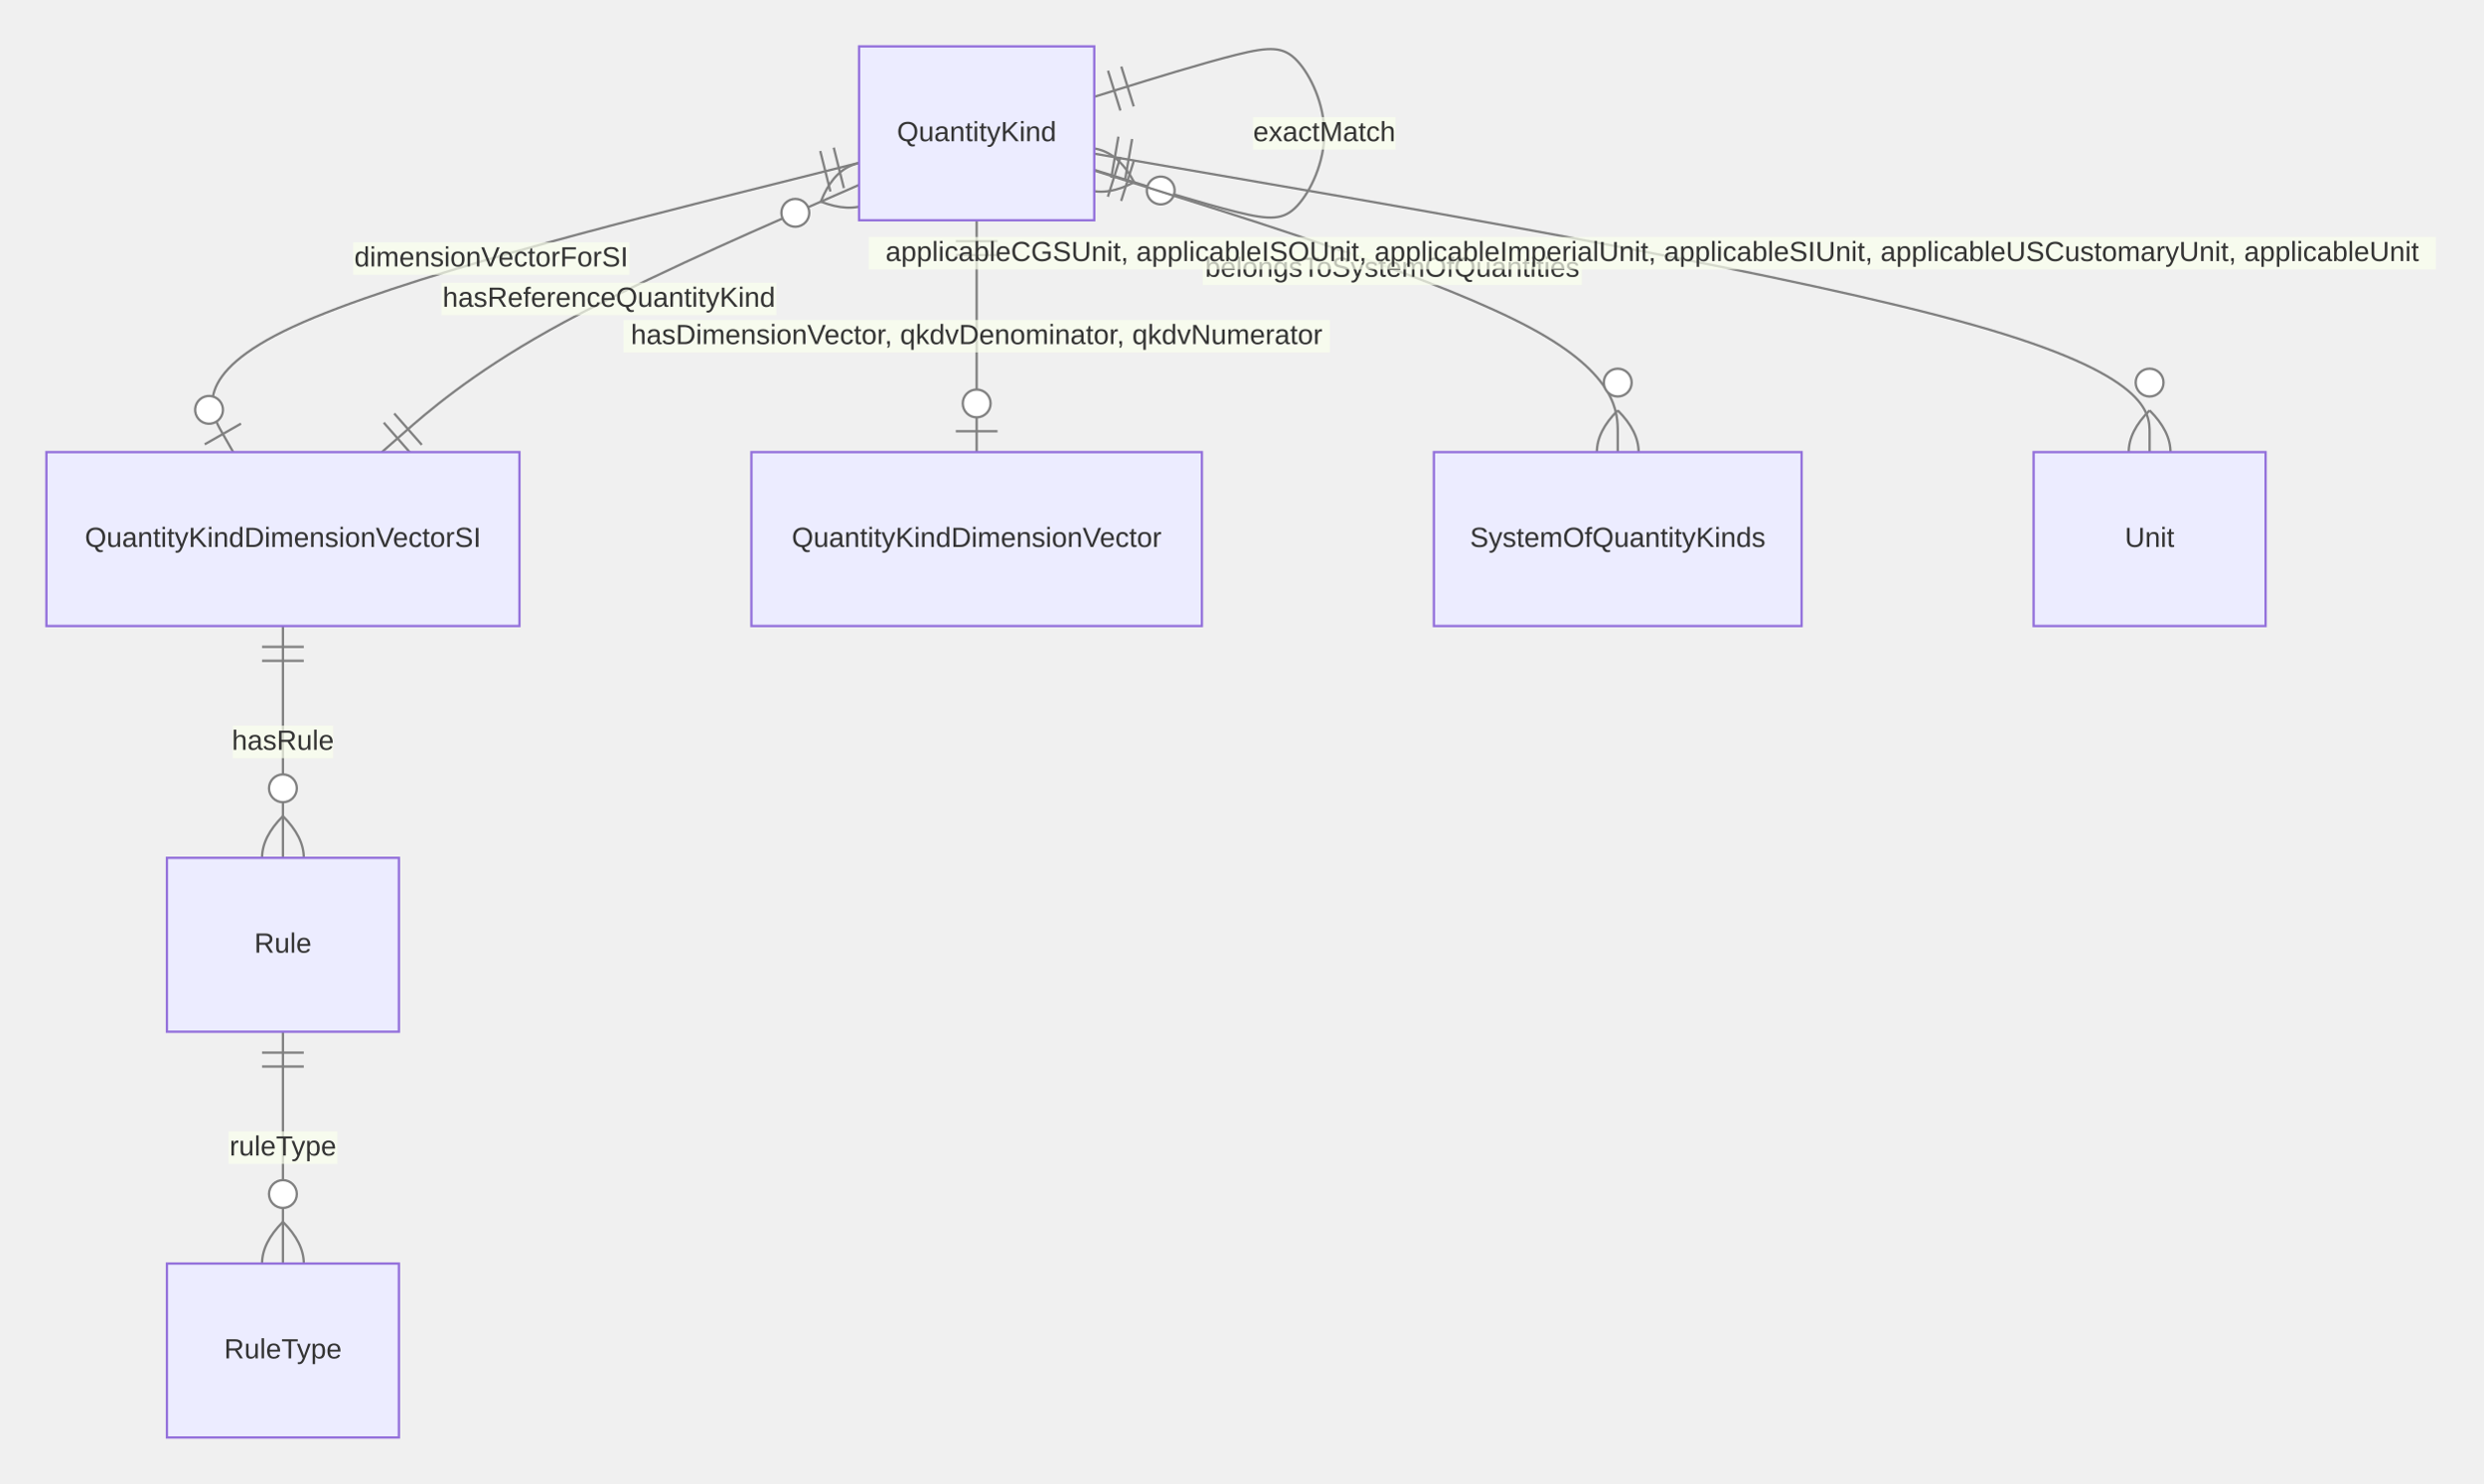
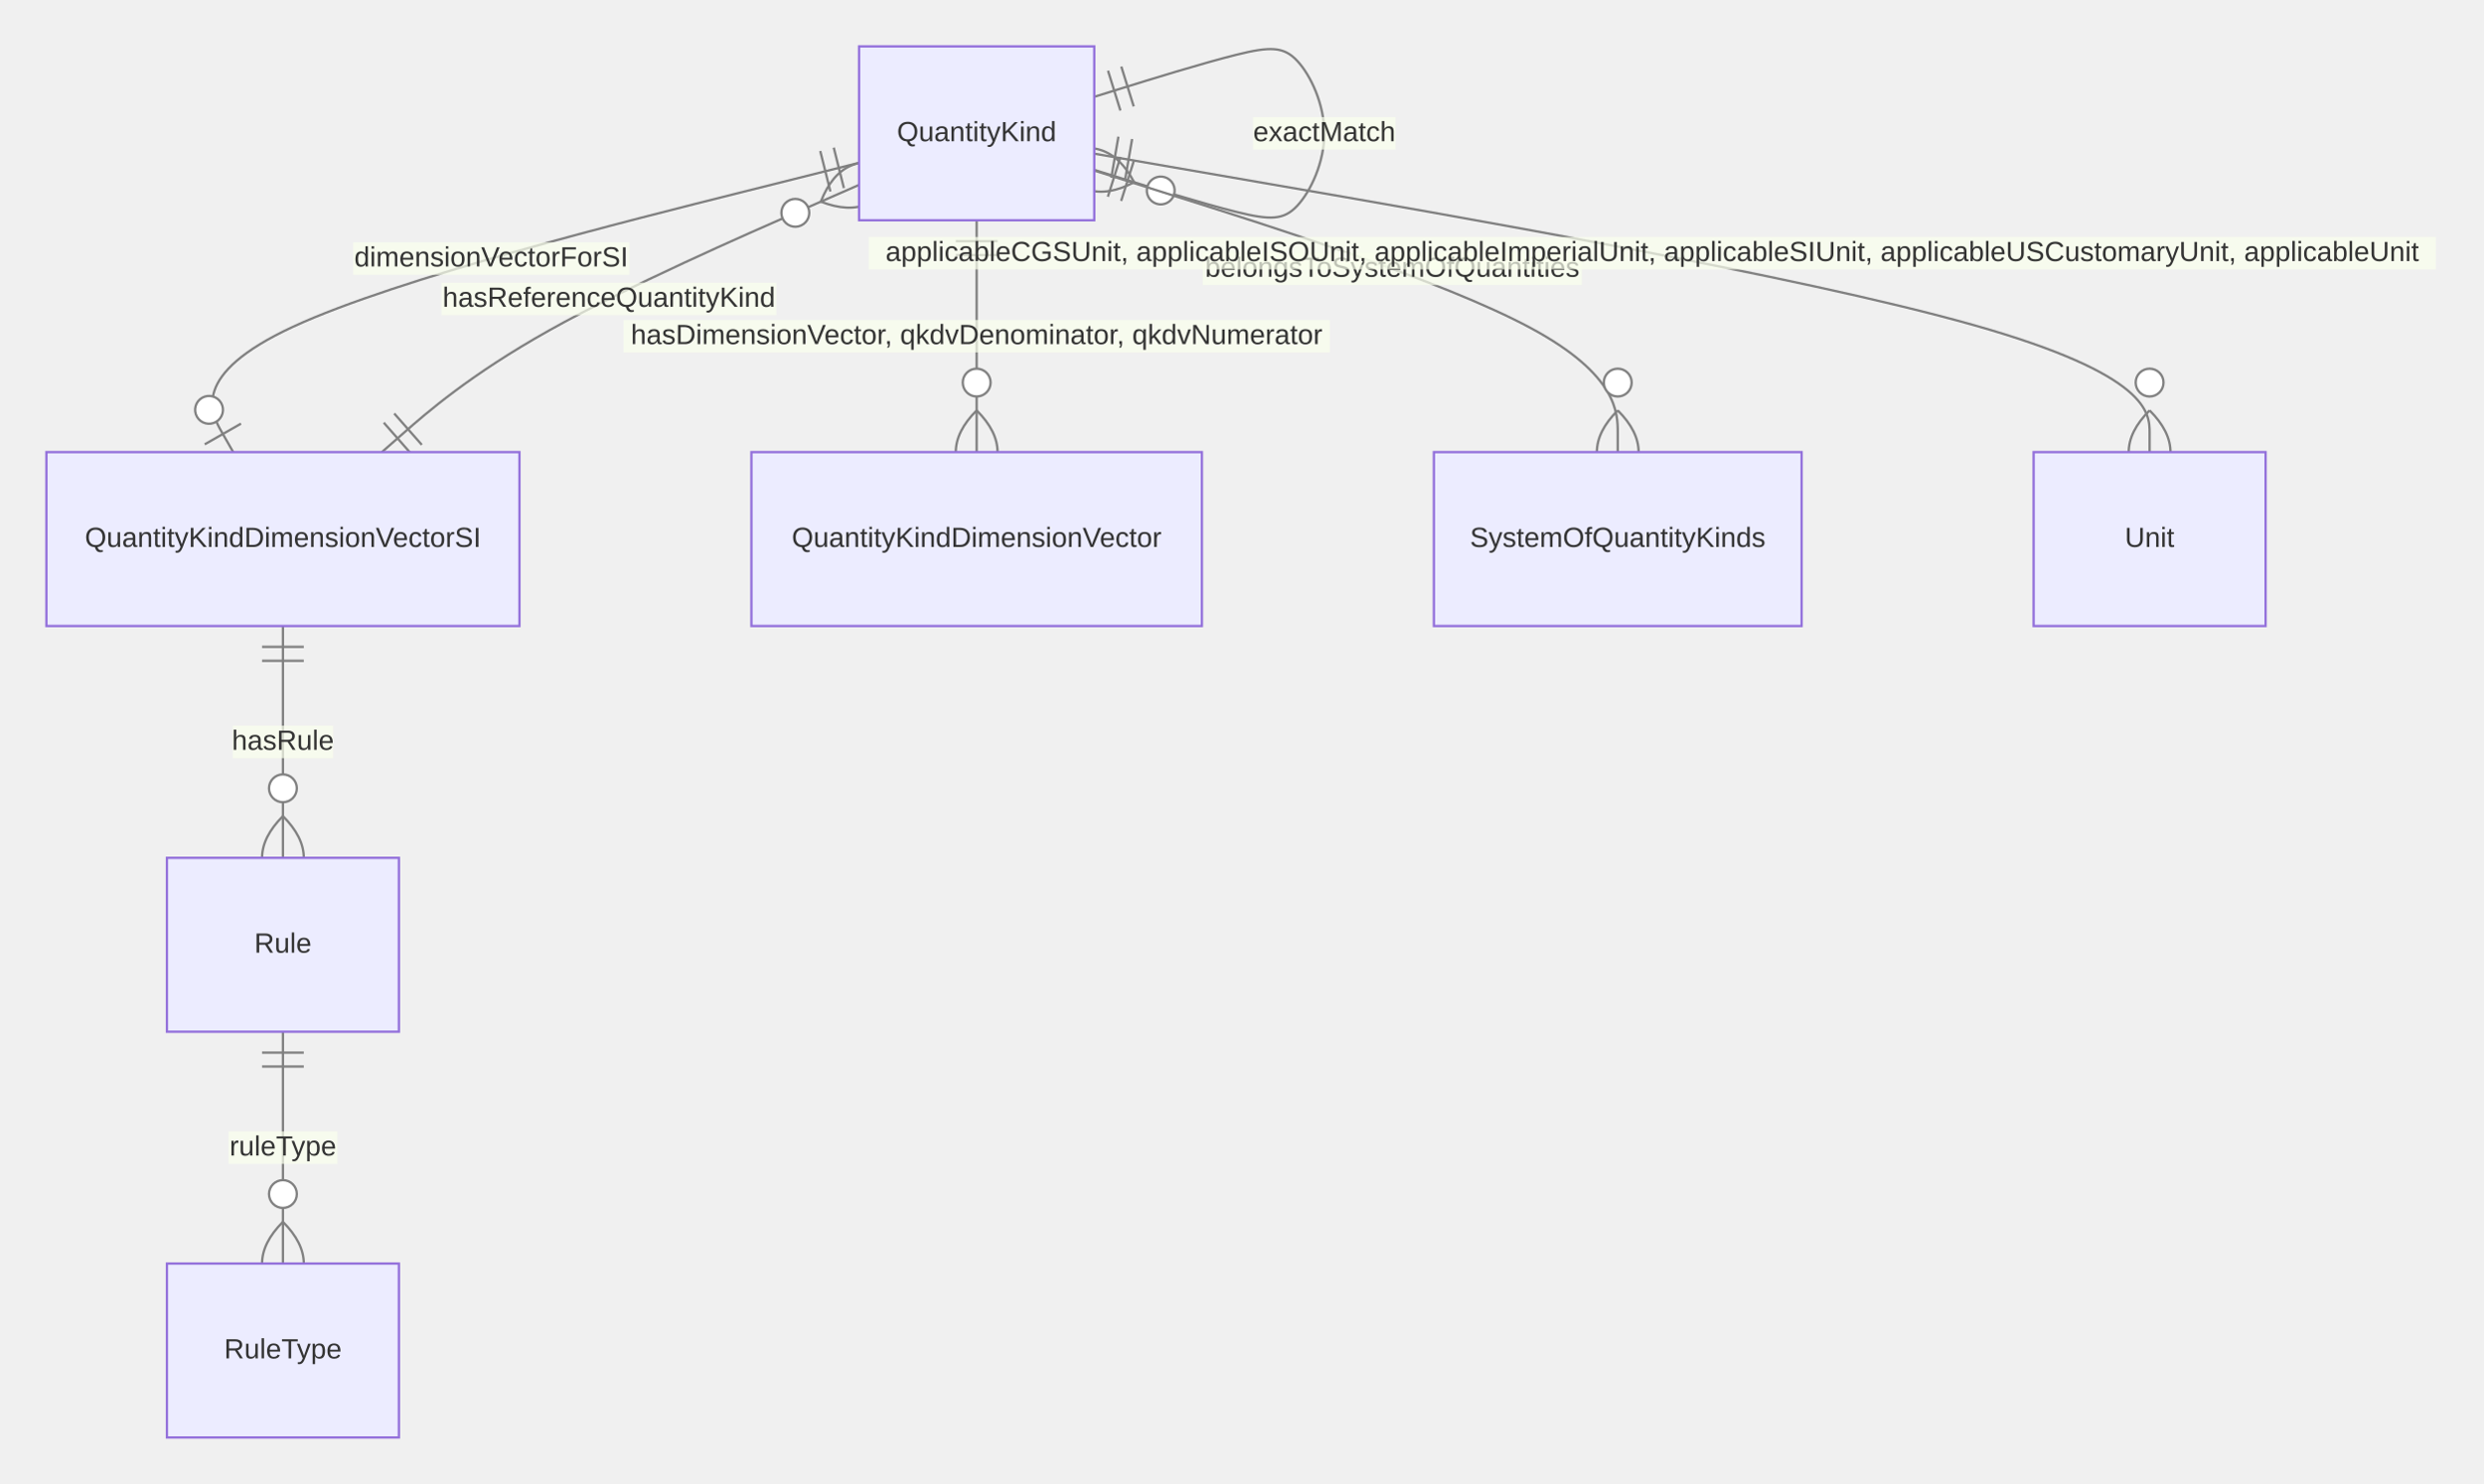
<svg xmlns="http://www.w3.org/2000/svg" aria-roledescription="er" role="graphics-document document" viewBox="0 0 1070.342 640" height="640" width="1070.342" id="container">
  <style>#container{font-family:"trebuchet ms",verdana,arial,sans-serif;font-size:16px;fill:#333;}#container .error-icon{fill:#552222;}#container .error-text{fill:#552222;stroke:#552222;}#container .edge-thickness-normal{stroke-width:1px;}#container .edge-thickness-thick{stroke-width:3.5px;}#container .edge-pattern-solid{stroke-dasharray:0;}#container .edge-thickness-invisible{stroke-width:0;fill:none;}#container .edge-pattern-dashed{stroke-dasharray:3;}#container .edge-pattern-dotted{stroke-dasharray:2;}#container .marker{fill:#333333;stroke:#333333;}#container .marker.cross{stroke:#333333;}#container svg{font-family:"trebuchet ms",verdana,arial,sans-serif;font-size:16px;}#container p{margin:0;}#container .entityBox{fill:#ECECFF;stroke:#9370DB;}#container .attributeBoxOdd{fill:#ffffff;stroke:#9370DB;}#container .attributeBoxEven{fill:#f2f2f2;stroke:#9370DB;}#container .relationshipLabelBox{fill:hsl(80, 100%, 96.275%);opacity:0.7;background-color:hsl(80, 100%, 96.275%);}#container .relationshipLabelBox rect{opacity:0.5;}#container .relationshipLine{stroke:#333333;}#container .entityTitleText{text-anchor:middle;font-size:18px;fill:#333;}#container #MD_PARENT_START{fill:#f5f5f5!important;stroke:#333333!important;stroke-width:1;}#container #MD_PARENT_END{fill:#f5f5f5!important;stroke:#333333!important;stroke-width:1;}#container :root{--mermaid-font-family:"trebuchet ms",verdana,arial,sans-serif;}</style>
  <g />
  <defs>
    <marker orient="auto" markerHeight="240" markerWidth="190" refY="7" refX="0" id="MD_PARENT_START">
      <path d="M 18,7 L9,13 L1,7 L9,1 Z" />
    </marker>
  </defs>
  <defs>
    <marker orient="auto" markerHeight="28" markerWidth="20" refY="7" refX="19" id="MD_PARENT_END">
      <path d="M 18,7 L9,13 L1,7 L9,1 Z" />
    </marker>
  </defs>
  <defs>
    <marker orient="auto" markerHeight="18" markerWidth="18" refY="9" refX="0" id="ONLY_ONE_START">
      <path d="M9,0 L9,18 M15,0 L15,18" fill="none" stroke="gray" />
    </marker>
  </defs>
  <defs>
    <marker orient="auto" markerHeight="18" markerWidth="18" refY="9" refX="18" id="ONLY_ONE_END">
      <path d="M3,0 L3,18 M9,0 L9,18" fill="none" stroke="gray" />
    </marker>
  </defs>
  <defs>
    <marker orient="auto" markerHeight="18" markerWidth="30" refY="9" refX="0" id="ZERO_OR_ONE_START">
      <circle r="6" cy="9" cx="21" fill="white" stroke="gray" />
      <path d="M9,0 L9,18" fill="none" stroke="gray" />
    </marker>
  </defs>
  <defs>
    <marker orient="auto" markerHeight="18" markerWidth="30" refY="9" refX="30" id="ZERO_OR_ONE_END">
      <circle r="6" cy="9" cx="9" fill="white" stroke="gray" />
      <path d="M21,0 L21,18" fill="none" stroke="gray" />
    </marker>
  </defs>
  <defs>
    <marker orient="auto" markerHeight="36" markerWidth="45" refY="18" refX="18" id="ONE_OR_MORE_START">
      <path d="M0,18 Q 18,0 36,18 Q 18,36 0,18 M42,9 L42,27" fill="none" stroke="gray" />
    </marker>
  </defs>
  <defs>
    <marker orient="auto" markerHeight="36" markerWidth="45" refY="18" refX="27" id="ONE_OR_MORE_END">
      <path d="M3,9 L3,27 M9,18 Q27,0 45,18 Q27,36 9,18" fill="none" stroke="gray" />
    </marker>
  </defs>
  <defs>
    <marker orient="auto" markerHeight="36" markerWidth="57" refY="18" refX="18" id="ZERO_OR_MORE_START">
      <circle r="6" cy="18" cx="48" fill="white" stroke="gray" />
      <path d="M0,18 Q18,0 36,18 Q18,36 0,18" fill="none" stroke="gray" />
    </marker>
  </defs>
  <defs>
    <marker orient="auto" markerHeight="36" markerWidth="57" refY="18" refX="39" id="ZERO_OR_MORE_END">
      <circle r="6" cy="18" cx="9" fill="white" stroke="gray" />
      <path d="M21,18 Q39,0 57,18 Q39,36 21,18" fill="none" stroke="gray" />
    </marker>
  </defs>
-   <path style="stroke: gray; fill: none;" marker-start="url(#ONLY_ONE_START)" marker-end="url(#ZERO_OR_ONE_END)" d="M421.003,95L421.003,103.333C421.003,111.667,421.003,128.333,421.003,145C421.003,161.667,421.003,178.333,421.003,186.667L421.003,195" class="er relationshipLine" />
  <path style="stroke: gray; fill: none;" marker-start="url(#ONLY_ONE_START)" marker-end="url(#ZERO_OR_ONE_END)" d="M370.307,70.208L320.582,82.674C270.856,95.139,171.405,120.069,126.441,140.868C81.477,161.667,91.001,178.333,95.763,186.667L100.525,195" class="er relationshipLine" />
  <path style="stroke: gray; fill: none;" marker-start="url(#ONLY_ONE_START)" marker-end="url(#ZERO_OR_MORE_END)" d="M471.698,41.749L483.365,38.124C495.031,34.499,518.365,27.25,532.948,23.625C547.531,20,553.365,20,559.198,26.25C565.031,32.5,570.865,45,570.865,57.5C570.865,70,565.031,82.5,559.198,88.75C553.365,95,547.531,95,532.948,91.375C518.365,87.75,495.031,80.501,483.365,76.876L471.698,73.251" class="er relationshipLine" />
+   <path style="stroke: gray; fill: none;" marker-start="url(#ONLY_ONE_START)" marker-end="url(#ZERO_OR_MORE_END)" d="M421.003,95L421.003,103.333C421.003,111.667,421.003,128.333,421.003,145C421.003,161.667,421.003,178.333,421.003,186.667L421.003,195" class="er relationshipLine" />
  <path style="stroke: gray; fill: none;" marker-start="url(#ONLY_ONE_START)" marker-end="url(#ZERO_OR_MORE_END)" d="M471.698,73.551L509.309,85.459C546.921,97.367,622.143,121.184,659.754,141.425C697.366,161.667,697.366,178.333,697.366,186.667L697.366,195" class="er relationshipLine" />
  <path style="stroke: gray; fill: none;" marker-start="url(#ONLY_ONE_START)" marker-end="url(#ZERO_OR_MORE_END)" d="M471.698,66.273L547.52,79.394C623.343,92.515,774.987,118.758,850.81,140.212C926.632,161.667,926.632,178.333,926.632,186.667L926.632,195" class="er relationshipLine" />
  <path style="stroke: gray; fill: none;" marker-start="url(#ONLY_ONE_START)" marker-end="url(#ZERO_OR_MORE_END)" d="M164.607,195L174.085,186.667C183.564,178.333,202.521,161.667,236.804,142.455C271.088,123.244,320.698,101.488,345.503,90.61L370.307,79.732" class="er relationshipLine" />
  <path style="stroke: gray; fill: none;" marker-start="url(#ONLY_ONE_START)" marker-end="url(#ZERO_OR_MORE_END)" d="M121.953,270L121.953,278.333C121.953,286.667,121.953,303.333,121.953,320C121.953,336.667,121.953,353.333,121.953,361.667L121.953,370" class="er relationshipLine" />
  <path style="stroke: gray; fill: none;" marker-start="url(#ONLY_ONE_START)" marker-end="url(#ZERO_OR_MORE_END)" d="M121.953,445L121.953,453.333C121.953,461.667,121.953,478.333,121.953,495C121.953,511.667,121.953,528.333,121.953,536.667L121.953,545" class="er relationshipLine" />
  <g transform="translate(370.3075,20 )" id="entity-QuantityKind-6f79b338-e354-5d95-8035-8883644476ff">
    <rect height="75" width="101.391" y="0" x="0" class="er entityBox" />
    <text style="dominant-baseline: middle; text-anchor: middle; font-size: 12px;" transform="translate(50.69531,37.5)" y="0" x="0" id="text-entity-QuantityKind-6f79b338-e354-5d95-8035-8883644476ff" class="er entityLabel">QuantityKind</text>
  </g>
  <g transform="translate(20,195 )" id="entity-QuantityKindDimensionVectorSI-2681a9c0-d385-5c75-b278-85a805bca5b5">
    <rect height="75" width="203.906" y="0" x="0" class="er entityBox" />
    <text style="dominant-baseline: middle; text-anchor: middle; font-size: 12px;" transform="translate(101.9531,37.5)" y="0" x="0" id="text-entity-QuantityKindDimensionVectorSI-2681a9c0-d385-5c75-b278-85a805bca5b5" class="er entityLabel">QuantityKindDimensionVectorSI</text>
  </g>
  <g transform="translate(71.95312,370 )" id="entity-Rule-886caf8e-59ff-5db3-a492-27242971196f">
    <rect height="75" width="100" y="0" x="0" class="er entityBox" />
    <text style="dominant-baseline: middle; text-anchor: middle; font-size: 12px;" transform="translate(50,37.5)" y="0" x="0" id="text-entity-Rule-886caf8e-59ff-5db3-a492-27242971196f" class="er entityLabel">Rule</text>
  </g>
  <g transform="translate(323.9062,195 )" id="entity-QuantityKindDimensionVector-bfa1bf26-fcae-516f-8f63-2f454f3dac1b">
    <rect height="75" width="194.193" y="0" x="0" class="er entityBox" />
    <text style="dominant-baseline: middle; text-anchor: middle; font-size: 12px;" transform="translate(97.09654,37.5)" y="0" x="0" id="text-entity-QuantityKindDimensionVector-bfa1bf26-fcae-516f-8f63-2f454f3dac1b" class="er entityLabel">QuantityKindDimensionVector</text>
  </g>
  <g transform="translate(618.0993,195 )" id="entity-SystemOfQuantityKinds-09c2a533-d4ff-5ffb-9642-53498359216a">
    <rect height="75" width="158.533" y="0" x="0" class="er entityBox" />
    <text style="dominant-baseline: middle; text-anchor: middle; font-size: 12px;" transform="translate(79.26643,37.5)" y="0" x="0" id="text-entity-SystemOfQuantityKinds-09c2a533-d4ff-5ffb-9642-53498359216a" class="er entityLabel">SystemOfQuantityKinds</text>
  </g>
  <g transform="translate(876.6322,195 )" id="entity-Unit-c57ac1ea-0a24-509a-a80e-23f8c03ca739">
    <rect height="75" width="100" y="0" x="0" class="er entityBox" />
    <text style="dominant-baseline: middle; text-anchor: middle; font-size: 12px;" transform="translate(50,37.5)" y="0" x="0" id="text-entity-Unit-c57ac1ea-0a24-509a-a80e-23f8c03ca739" class="er entityLabel">Unit</text>
  </g>
  <g transform="translate(71.95312,545 )" id="entity-RuleType-d54df1a6-a17d-5920-9344-6f805c739e55">
    <rect height="75" width="100" y="0" x="0" class="er entityBox" />
    <text style="dominant-baseline: middle; text-anchor: middle; font-size: 12px;" transform="translate(50,37.5)" y="0" x="0" id="text-entity-RuleType-d54df1a6-a17d-5920-9344-6f805c739e55" class="er entityLabel">RuleType</text>
  </g>
+   <rect height="14" width="119.078" y="104.505" x="152.198" class="er relationshipLabelBox" />
+   <text style="text-anchor: middle; dominant-baseline: middle; font-size: 12px;" y="111.505" x="211.737" id="rel1" class="er relationshipLabel">dimensionVectorForSI</text>
+   <rect height="14" width="61.453" y="50.5" x="540.138" class="er relationshipLabelBox" />
+   <text style="text-anchor: middle; dominant-baseline: middle; font-size: 12px;" y="57.5" x="570.865" id="rel2" class="er relationshipLabel">exactMatch</text>
  <rect height="14" width="304.498" y="138" x="268.754" class="er relationshipLabelBox" />
-   <text style="text-anchor: middle; dominant-baseline: middle; font-size: 12px;" y="145" x="421.003" id="rel1" class="er relationshipLabel">hasDimensionVector, qkdvDenominator, qkdvNumerator</text>
-   <rect height="14" width="119.078" y="104.505" x="152.198" class="er relationshipLabelBox" />
-   <text style="text-anchor: middle; dominant-baseline: middle; font-size: 12px;" y="111.505" x="211.737" id="rel2" class="er relationshipLabel">dimensionVectorForSI</text>
-   <rect height="14" width="61.453" y="50.5" x="540.138" class="er relationshipLabelBox" />
-   <text style="text-anchor: middle; dominant-baseline: middle; font-size: 12px;" y="57.5" x="570.865" id="rel3" class="er relationshipLabel">exactMatch</text>
+   <text style="text-anchor: middle; dominant-baseline: middle; font-size: 12px;" y="145" x="421.003" id="rel3" class="er relationshipLabel">hasDimensionVector, qkdvDenominator, qkdvNumerator</text>
  <rect height="14" width="163.429" y="108.962" x="518.455" class="er relationshipLabelBox" />
  <text style="text-anchor: middle; dominant-baseline: middle; font-size: 12px;" y="115.962" x="600.169" id="rel4" class="er relationshipLabel">belongsToSystemOfQuantities</text>
  <rect height="14" width="675.577" y="102.197" x="374.438" class="er relationshipLabelBox" />
  <text style="text-anchor: middle; dominant-baseline: middle; font-size: 12px;" y="109.197" x="712.226" id="rel5" class="er relationshipLabel">applicableCGSUnit, applicableISOUnit, applicableImperialUnit, applicableSIUnit, applicableUSCustomaryUnit, applicableUnit</text>
  <rect height="14" width="144.375" y="121.923" x="190.288" class="er relationshipLabelBox" />
  <text style="text-anchor: middle; dominant-baseline: middle; font-size: 12px;" y="128.923" x="262.476" id="rel6" class="er relationshipLabel">hasReferenceQuantityKind</text>
  <rect height="14" width="43.297" y="313" x="100.305" class="er relationshipLabelBox" />
  <text style="text-anchor: middle; dominant-baseline: middle; font-size: 12px;" y="320" x="121.953" id="rel7" class="er relationshipLabel">hasRule</text>
  <rect height="14" width="46.922" y="488" x="98.492" class="er relationshipLabelBox" />
  <text style="text-anchor: middle; dominant-baseline: middle; font-size: 12px;" y="495" x="121.953" id="rel8" class="er relationshipLabel">ruleType</text>
</svg>
